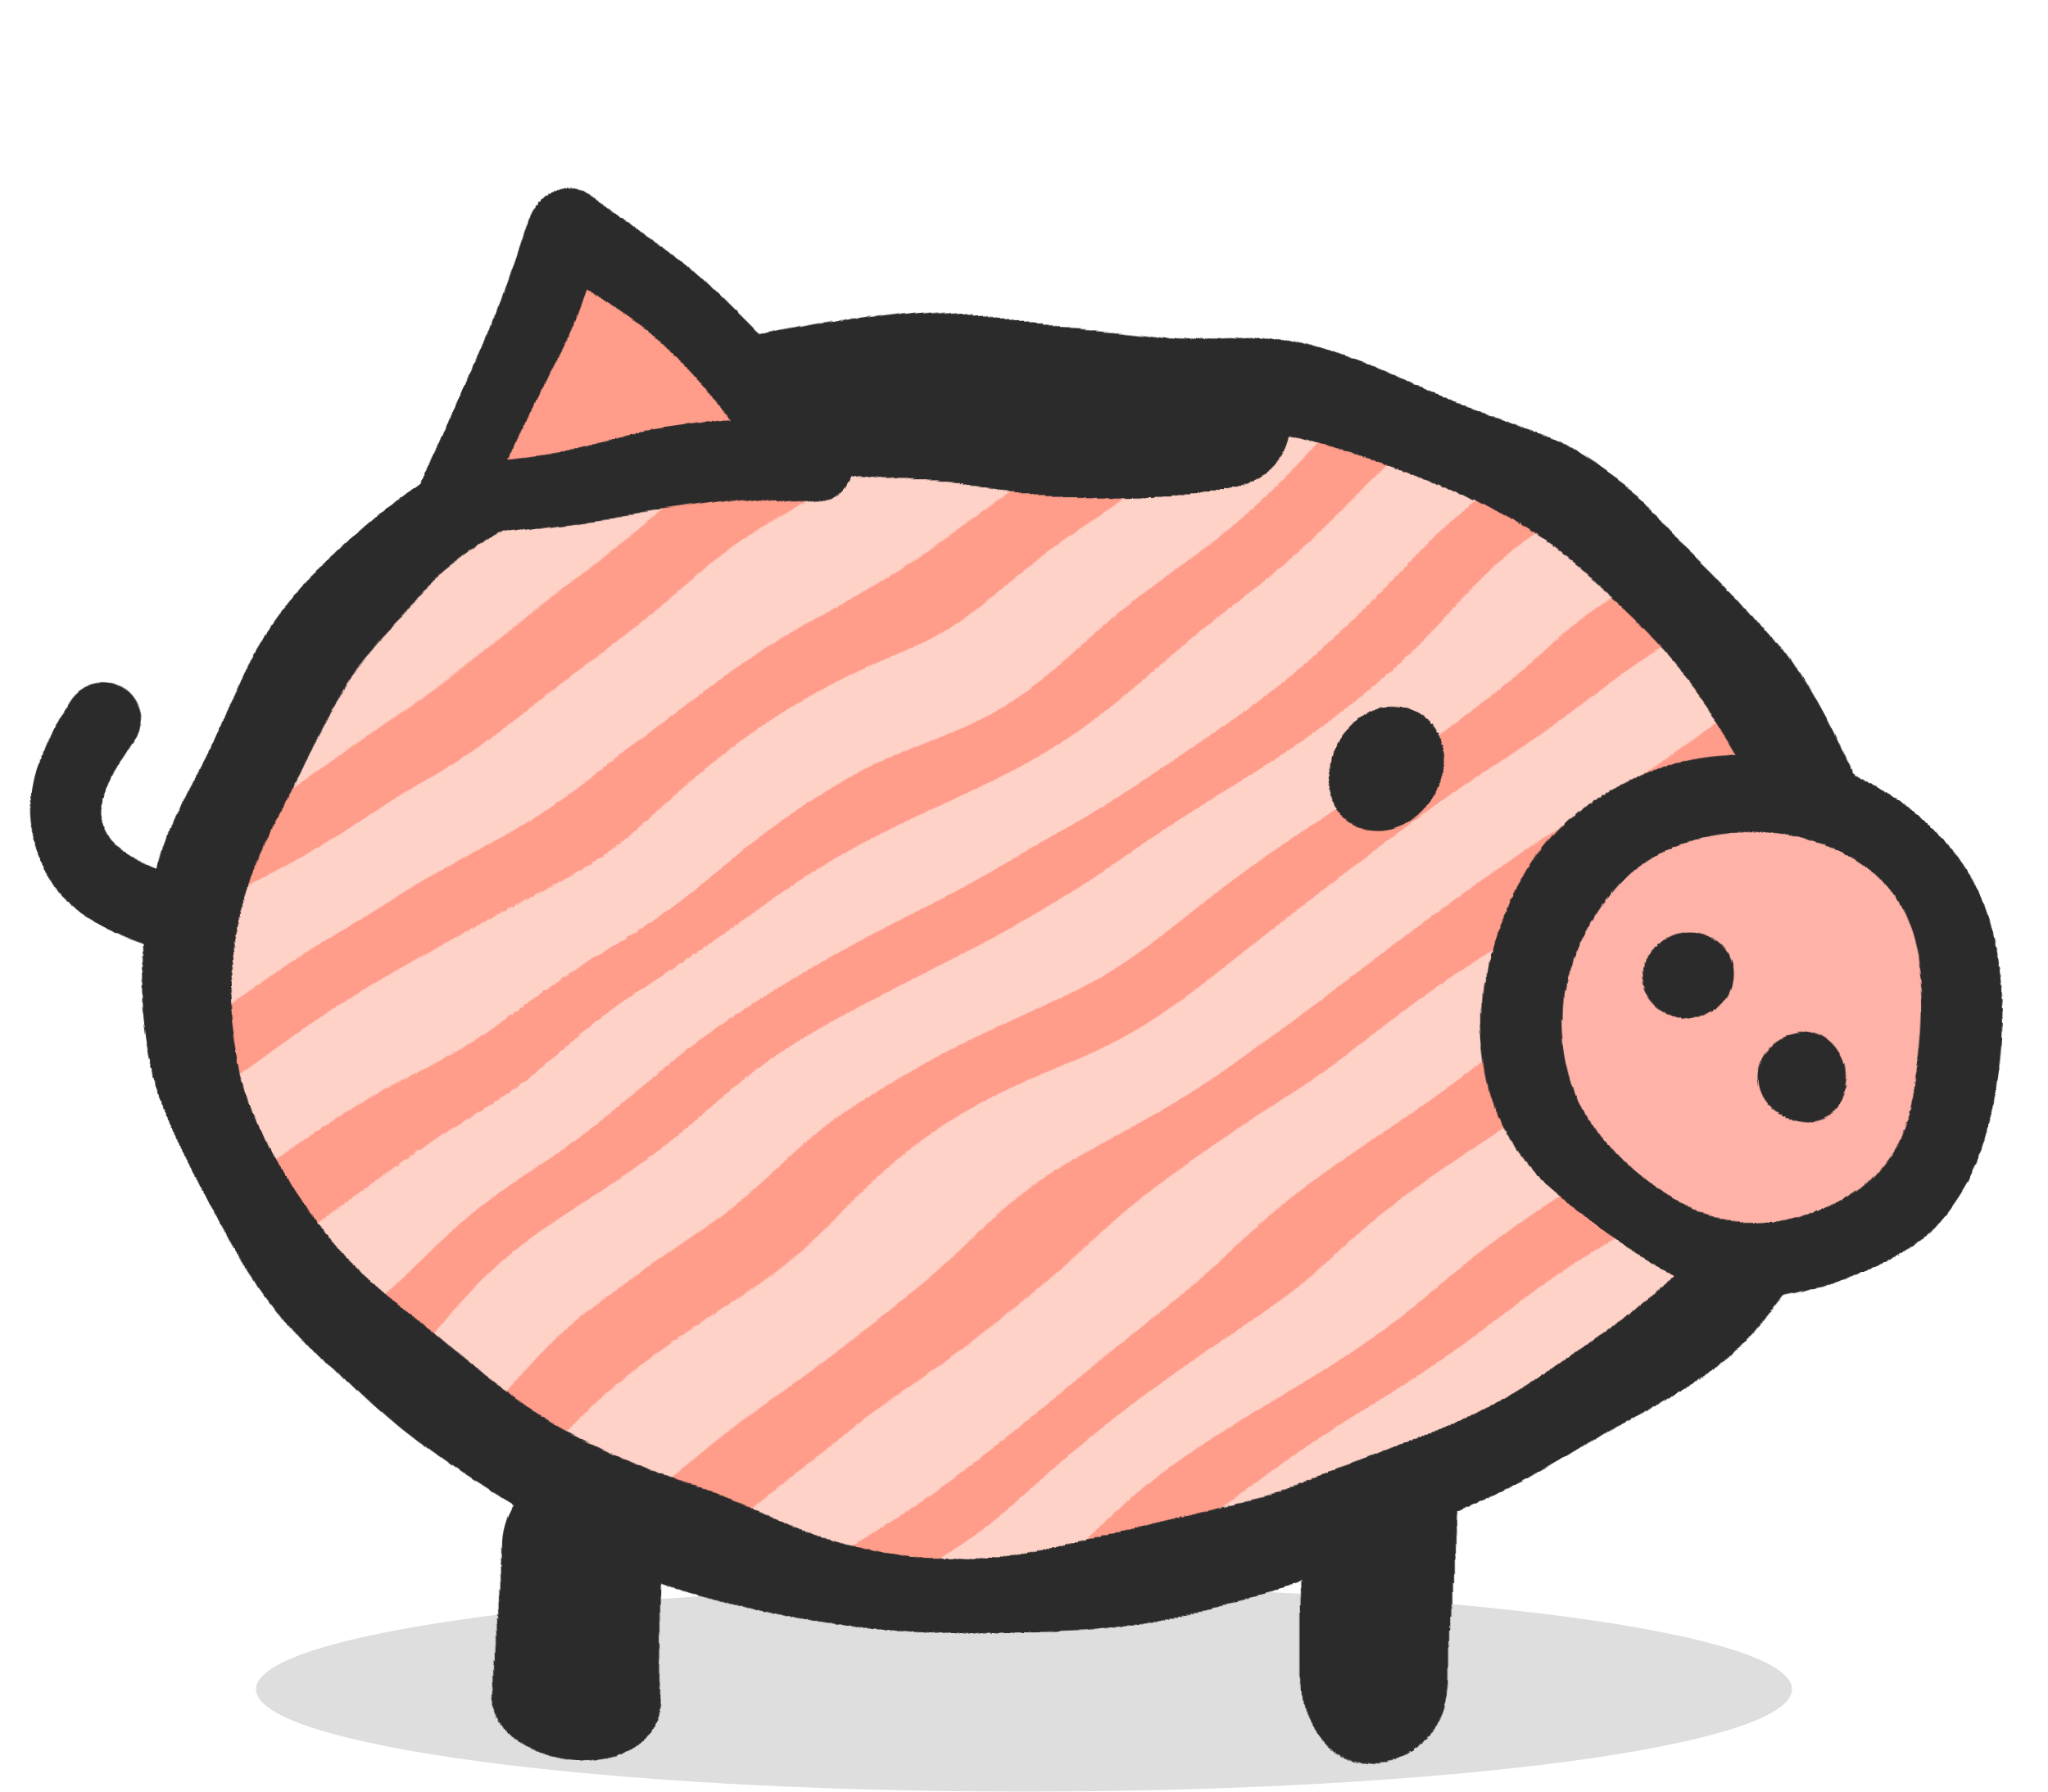
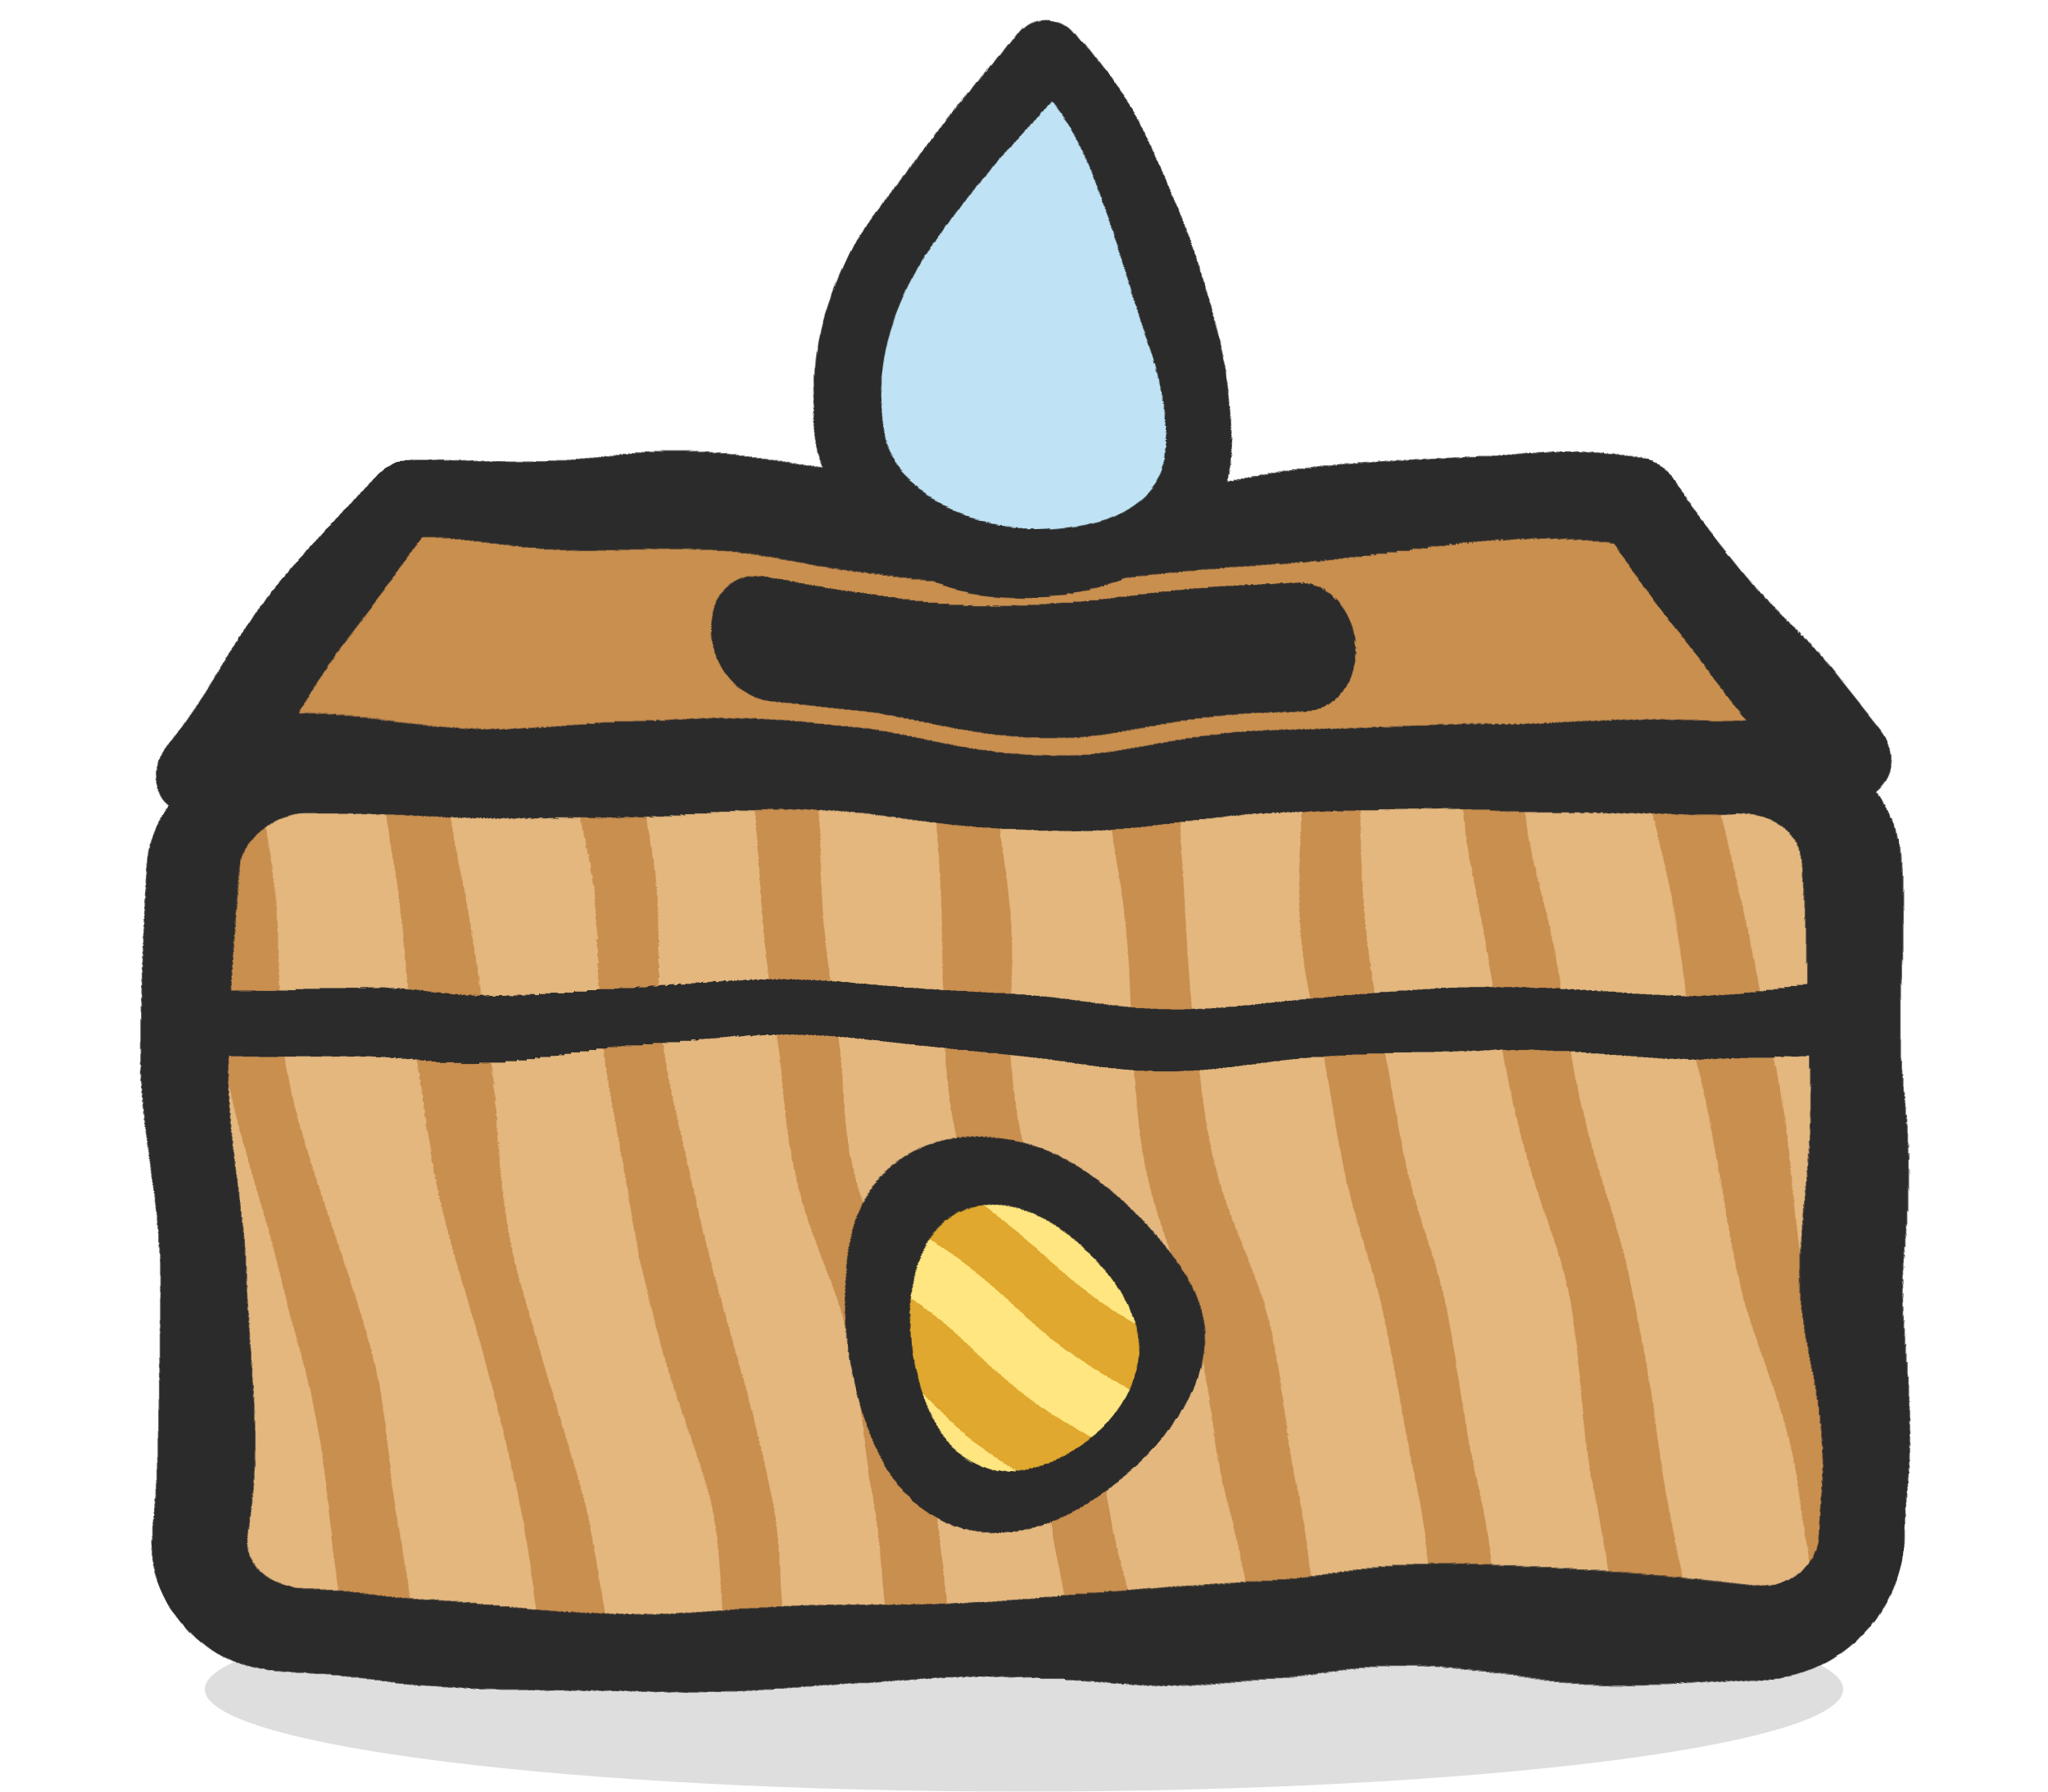
<svg xmlns="http://www.w3.org/2000/svg" width="80" height="70" viewBox="0 0 80 70">
  <defs>
    <filter id="titrek" filterUnits="userSpaceOnUse" x="0" y="0" width="100%" height="100%">
      <feTurbulence type="fractalNoise" baseFrequency="0.06" numOctaves="2" seed="901" result="g" />
      <feDisplacementMap in="SourceGraphic" in2="g" scale="3.5" xChannelSelector="R" yChannelSelector="G" />
    </filter>
-     <pattern id="pembe" width="6" height="6" patternUnits="userSpaceOnUse" patternTransform="rotate(-35)">
-       <rect width="6" height="6" fill="#ffd2c8" />
-       <line x1="0" y1="3.0" x2="6" y2="3.0" stroke="#ff9c8a" stroke-width="2.5" stroke-linecap="round" />
+     <pattern id="tahta" width="7" height="7" patternUnits="userSpaceOnUse" patternTransform="rotate(80)">
+       <rect width="7" height="7" fill="#e3b77e" />
+       <line x1="0" y1="3.5" x2="7" y2="3.5" stroke="#c98f4f" stroke-width="2.5" stroke-linecap="round" />
+     </pattern>
+     <pattern id="altin" width="5" height="5" patternUnits="userSpaceOnUse" patternTransform="rotate(35)">
+       <rect width="5" height="5" fill="#ffe680" />
+       <line x1="0" y1="2.5" x2="5" y2="2.5" stroke="#e0a82e" stroke-width="2.5" stroke-linecap="round" />
    </pattern>
  </defs>
-   <ellipse cx="40" cy="66" rx="30" ry="4" fill="#000" fill-opacity="0.13" />
+   <ellipse cx="40" cy="66" rx="32" ry="4" fill="#000" fill-opacity="0.13" />
  <g filter="url(#titrek)" stroke="#2b2b2b" stroke-width="3.5" stroke-linecap="round" stroke-linejoin="round">
-     <path d="M22 60 v6 M54 60 v6" fill="none" stroke-width="6" />
-     <ellipse cx="40" cy="38" rx="32" ry="24" fill="url(#pembe)" />
-     <path d="M18 20 l4 -12 l10 10z" fill="#ff9c8a" stroke-width="3" />
-     <ellipse cx="68" cy="40" rx="8" ry="9" fill="#ffb3a8" stroke-width="3" />
-     <circle cx="66" cy="38" r="1.6" fill="#2b2b2b" stroke="none" />
-     <circle cx="70" cy="42" r="1.6" fill="#2b2b2b" stroke="none" />
-     <circle cx="54" cy="30" r="2.6" fill="#2b2b2b" stroke="none" />
-     <path d="M32 16 h16" fill="none" stroke-width="5" />
-     <path d="M8 36 q-8 -2 -4 -8" fill="none" stroke-width="3" />
+     <path d="M8 30 l8 -10 h48 l8 10z" fill="#c98f4f" />
+     <rect x="8" y="30" width="64" height="34" rx="4" fill="url(#tahta)" />
+     <path d="M30 25 h20" fill="none" stroke-width="5" />
+     <path d="M8 40 h64" fill="none" stroke-width="2.5" />
+     <circle cx="40" cy="52" r="6" fill="url(#altin)" stroke-width="2.5" />
+     <path d="M40 2 q-7 9 -7 13 q0 6 7 6 q7 0 7 -6 q0 -4 -7 -13z" fill="#bfe3f5" stroke-width="2.5" />
  </g>
</svg>
